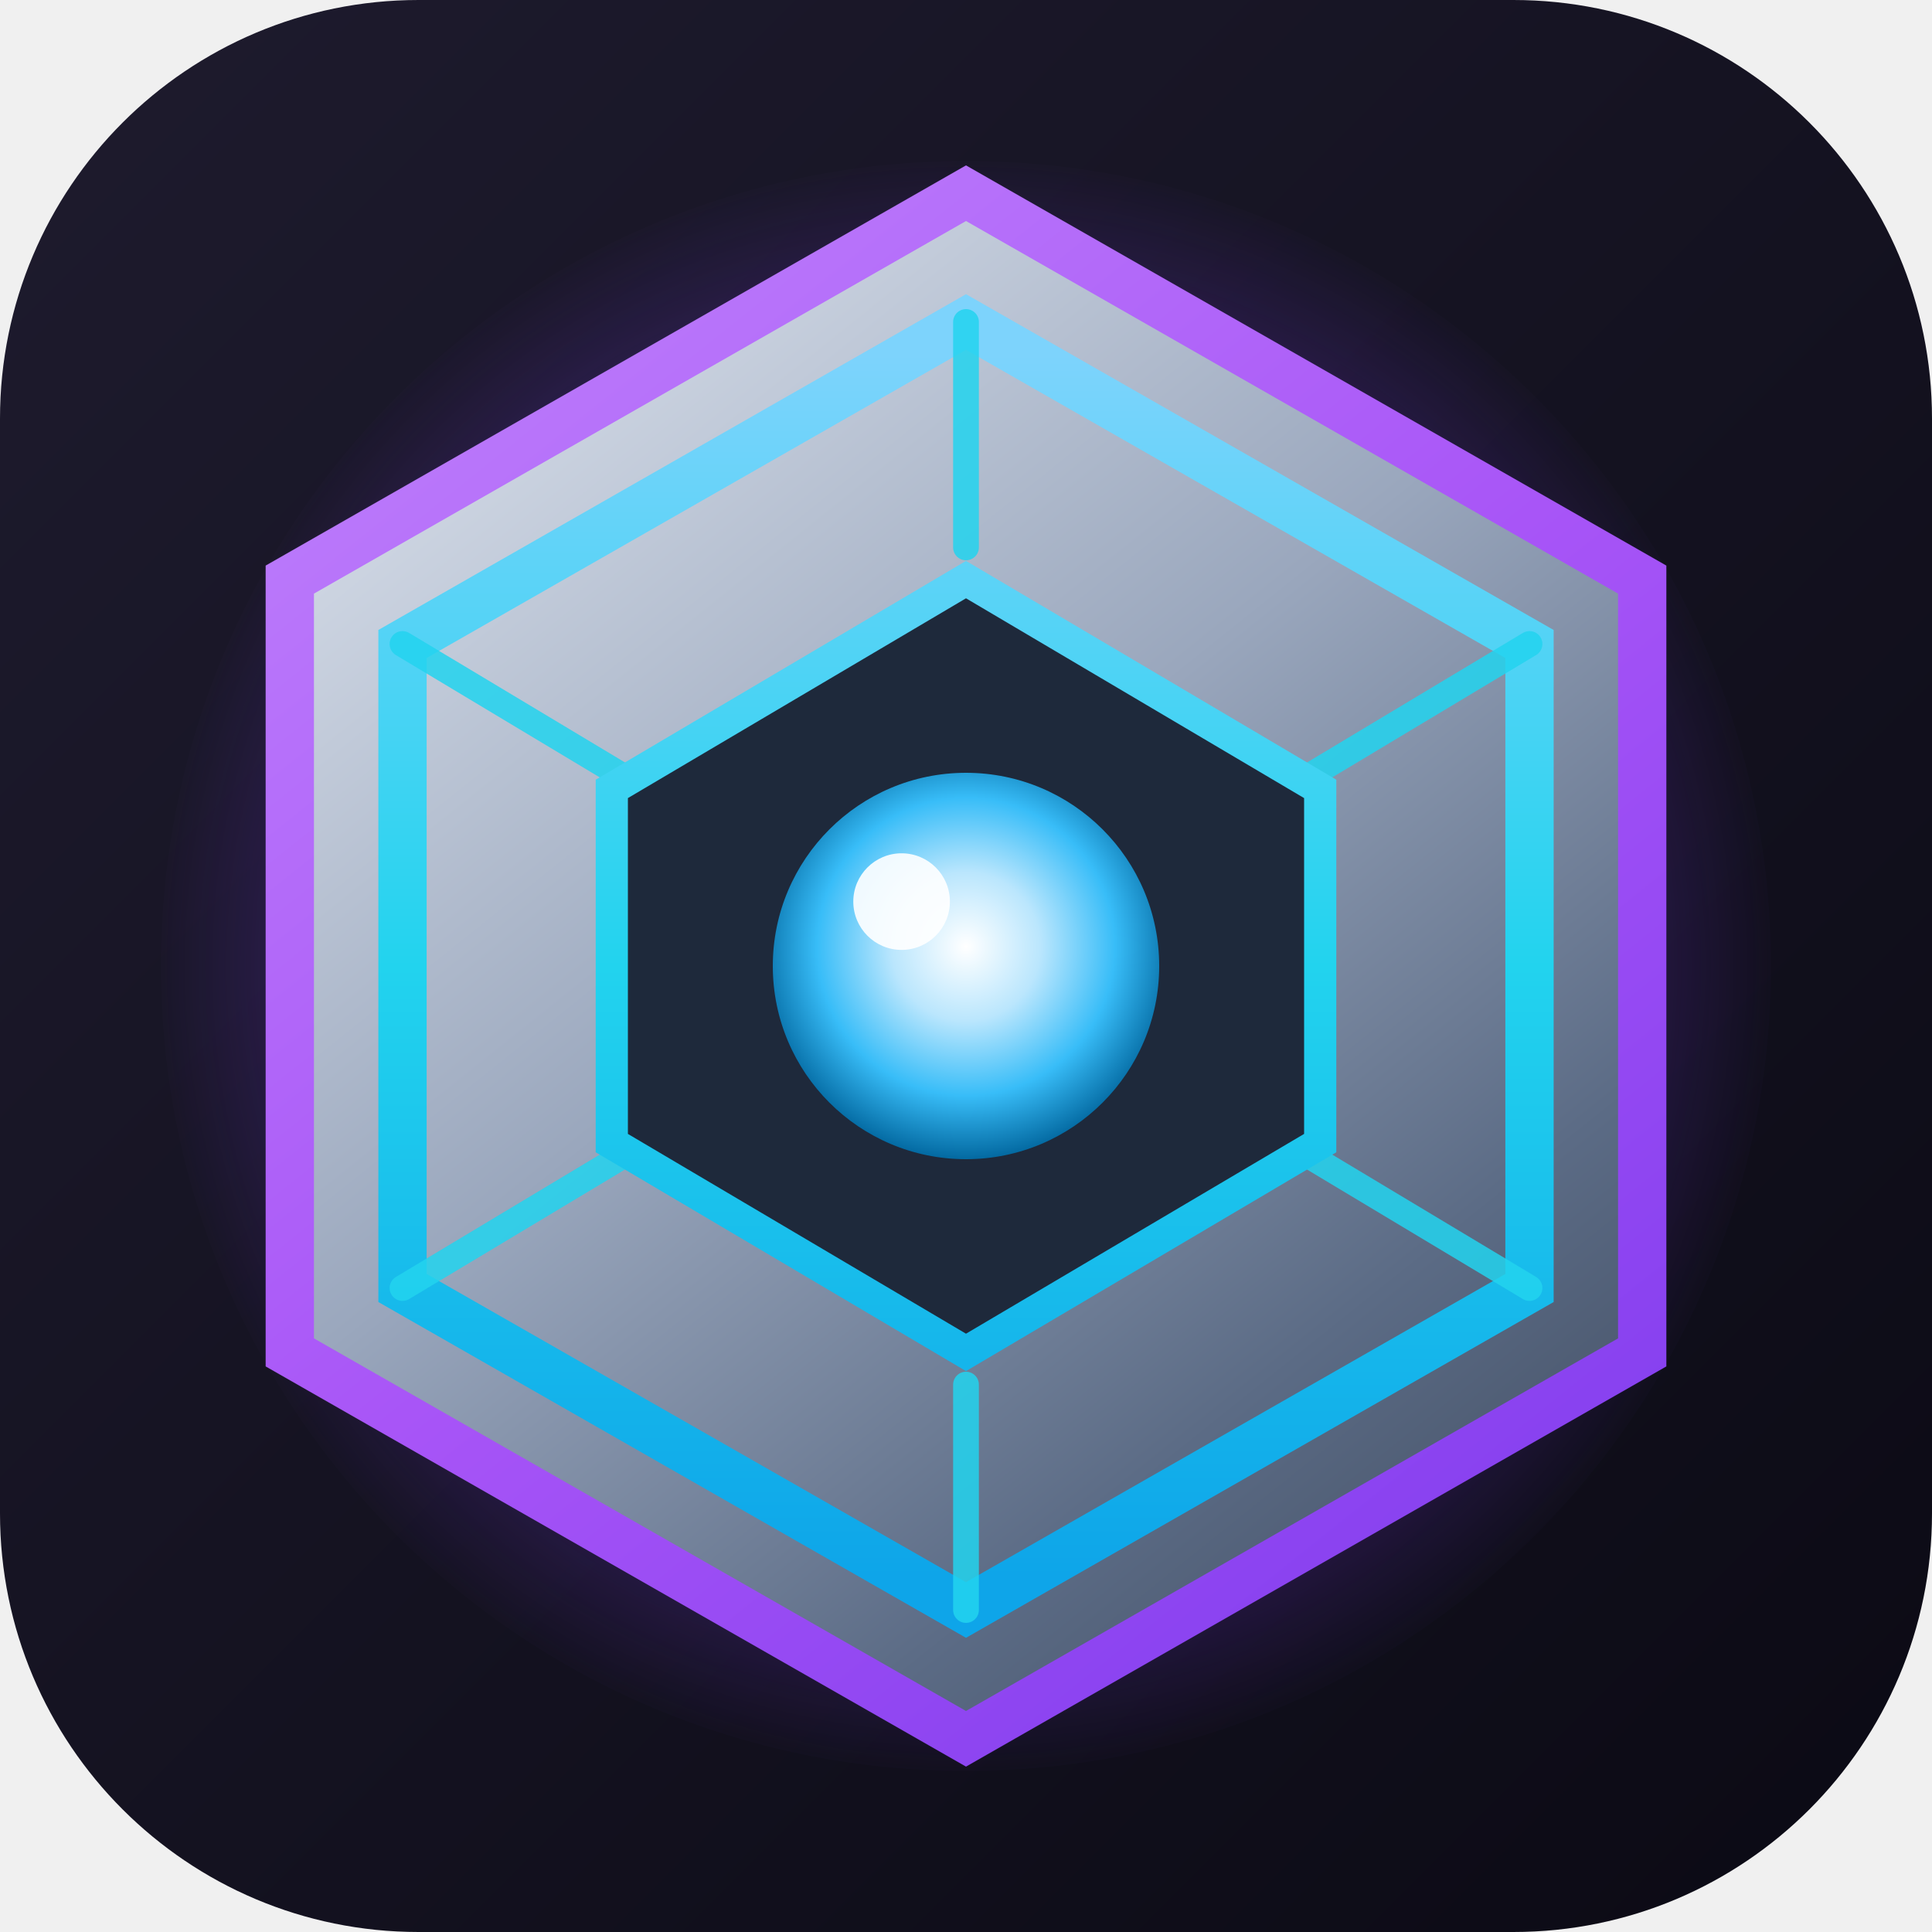
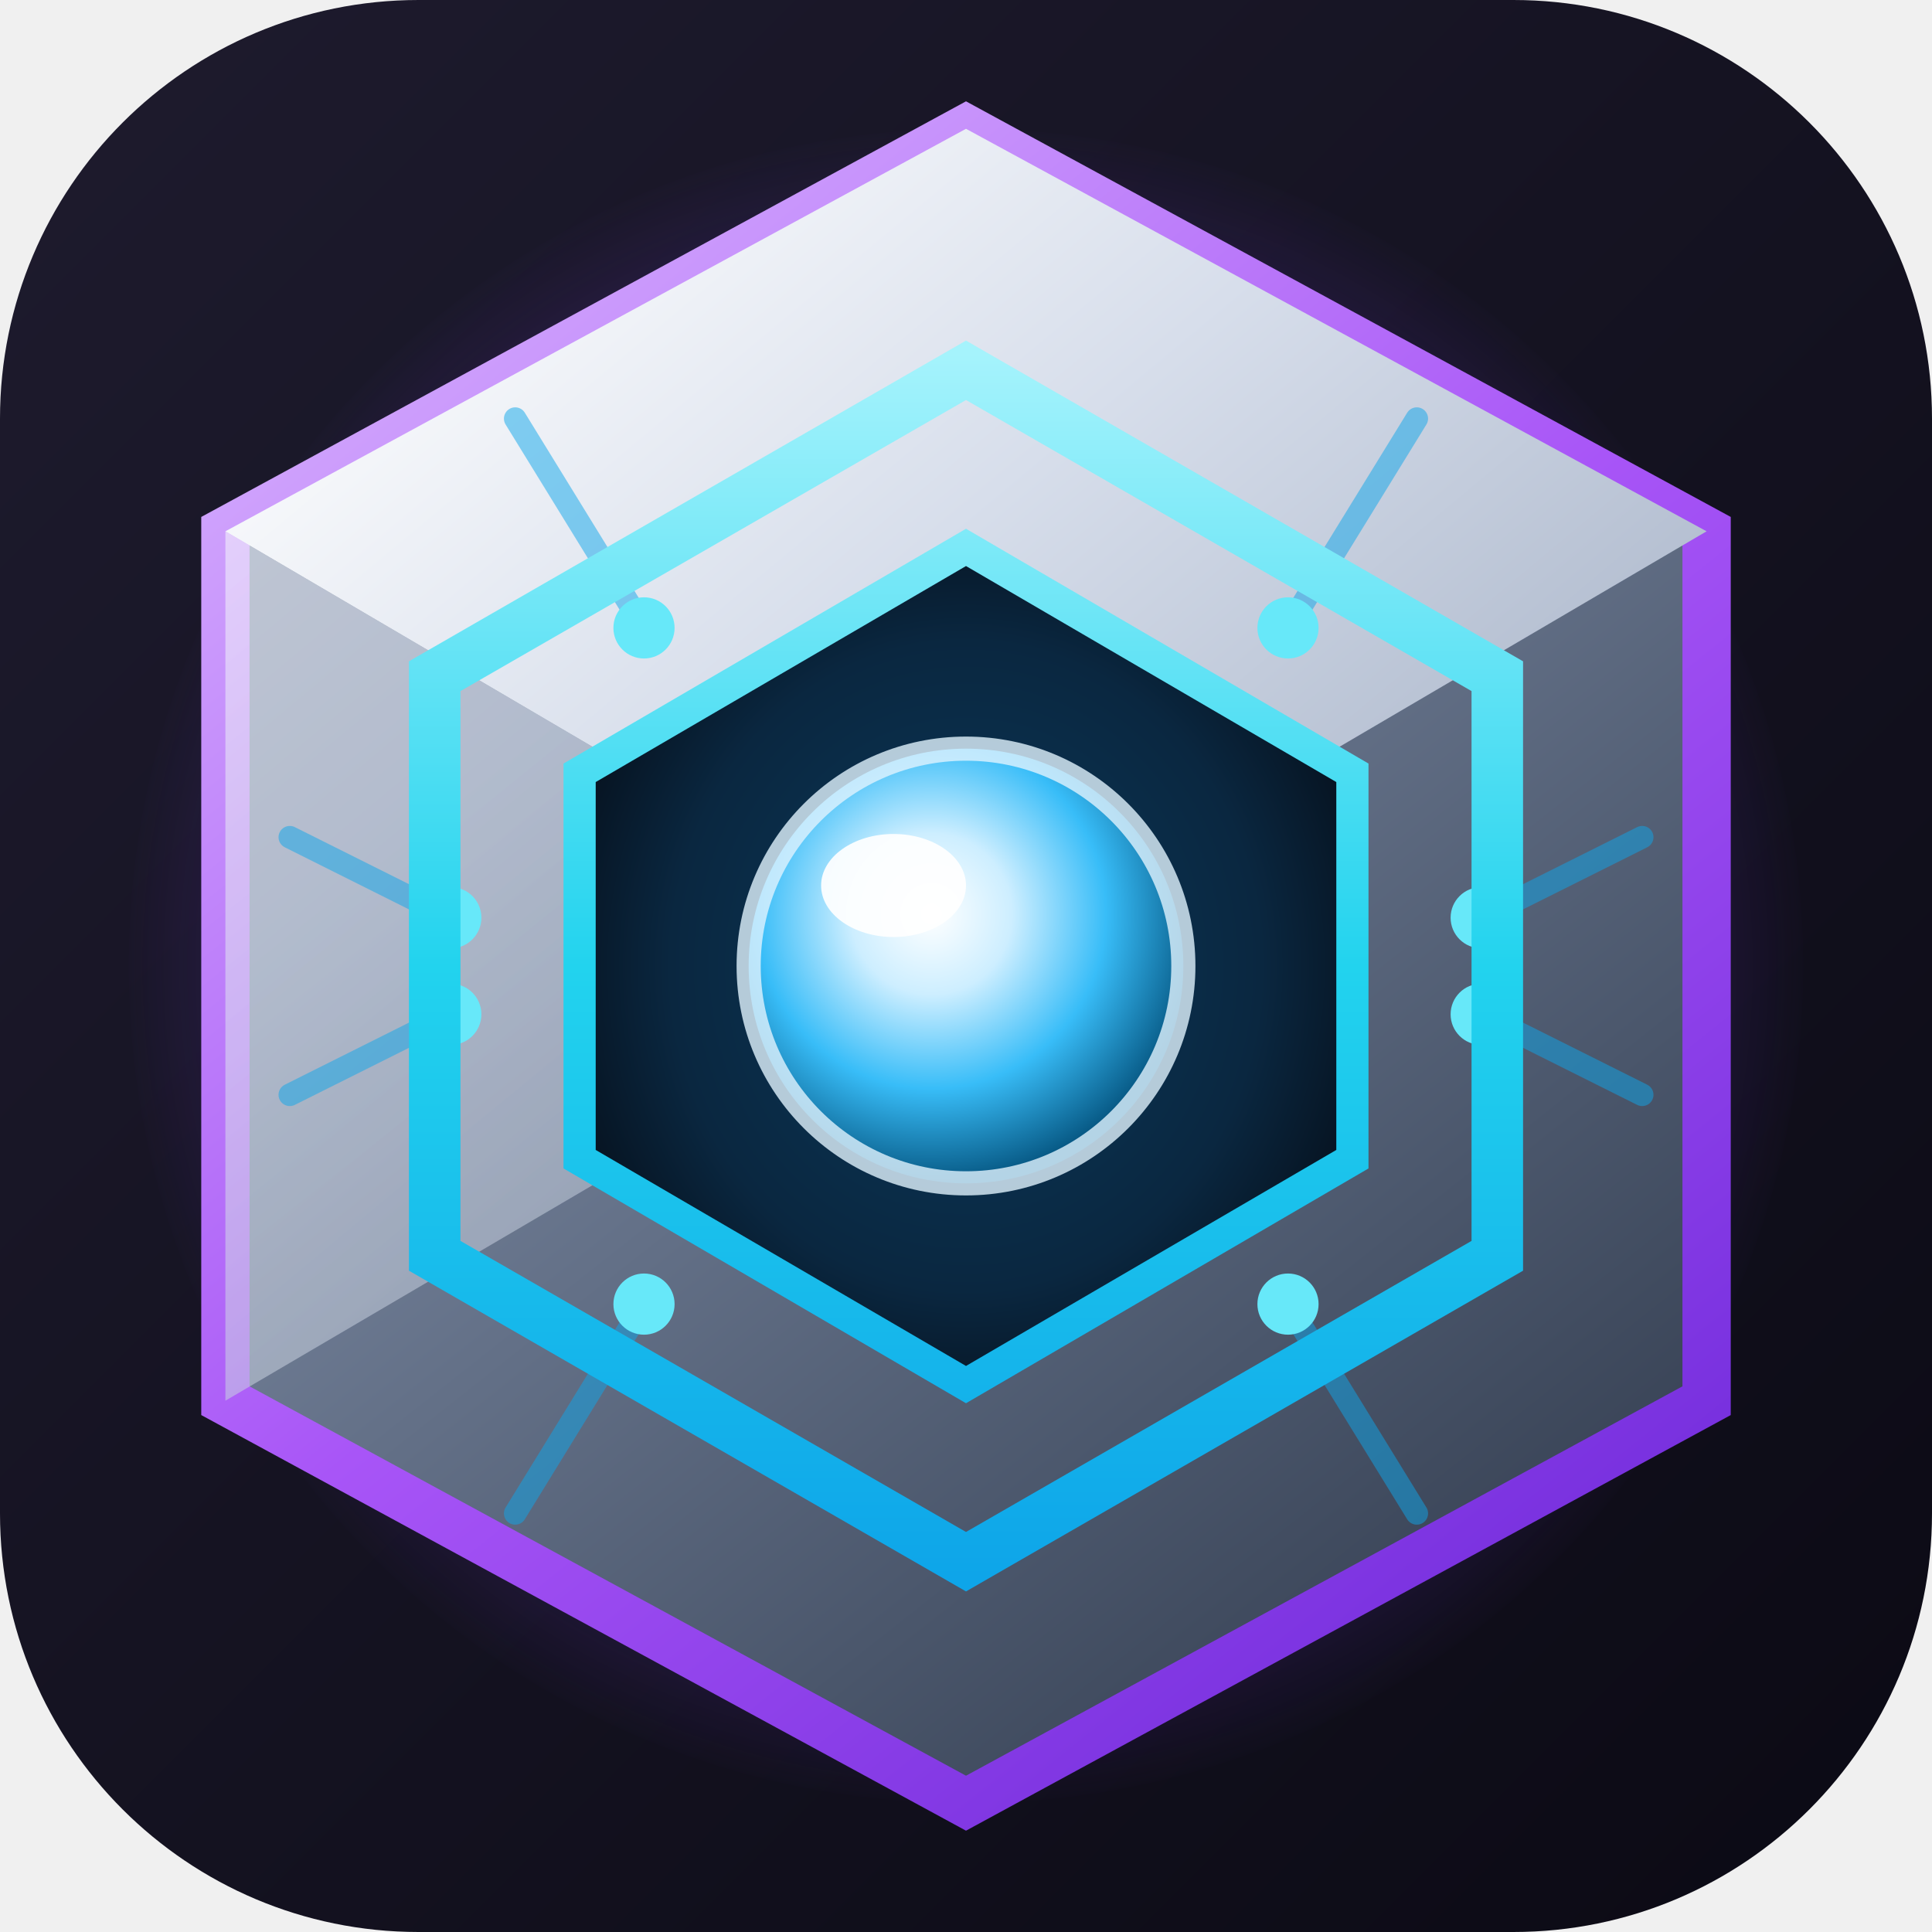
<svg xmlns="http://www.w3.org/2000/svg" width="64" height="64" viewBox="0 0 120 120" fill="none">
  <defs>
    <linearGradient id="bg" x1="0" y1="0" x2="120" y2="120" gradientUnits="userSpaceOnUse">
      <stop offset="0" stop-color="#1e1b2e" />
      <stop offset="1" stop-color="#0b0a14" />
    </linearGradient>
-     <linearGradient id="steel" x1="20" y1="10" x2="100" y2="110" gradientUnits="userSpaceOnUse">
-       <stop offset="0" stop-color="#e8edf5" />
-       <stop offset="0.45" stop-color="#9aa7bd" />
-       <stop offset="0.75" stop-color="#5b6b85" />
-       <stop offset="1" stop-color="#3a4456" />
+     <linearGradient id="steelLight" x1="30" y1="8" x2="90" y2="80" gradientUnits="userSpaceOnUse">
+       <stop offset="0" stop-color="#ffffff" />
+       <stop offset="0.4" stop-color="#d7deeb" />
+       <stop offset="1" stop-color="#9aa7bd" />
+     </linearGradient>
+     <linearGradient id="steelDark" x1="40" y1="40" x2="100" y2="116" gradientUnits="userSpaceOnUse">
+       <stop offset="0" stop-color="#7c8aa3" />
+       <stop offset="0.6" stop-color="#4a566b" />
+       <stop offset="1" stop-color="#2b3445" />
    </linearGradient>
    <linearGradient id="glow" x1="60" y1="22" x2="60" y2="98" gradientUnits="userSpaceOnUse">
-       <stop offset="0" stop-color="#7dd3fc" />
+       <stop offset="0" stop-color="#a5f3fc" />
      <stop offset="0.5" stop-color="#22d3ee" />
      <stop offset="1" stop-color="#0ea5e9" />
    </linearGradient>
    <linearGradient id="purple" x1="20" y1="10" x2="100" y2="110" gradientUnits="userSpaceOnUse">
-       <stop offset="0" stop-color="#c084fc" />
+       <stop offset="0" stop-color="#d8b4fe" />
      <stop offset="0.5" stop-color="#a855f7" />
-       <stop offset="1" stop-color="#7c3aed" />
+       <stop offset="1" stop-color="#6d28d9" />
    </linearGradient>
-     <radialGradient id="core" cx="50%" cy="45%" r="55%">
+     <radialGradient id="cavity" cx="50%" cy="50%" r="55%">
+       <stop offset="0" stop-color="#0b3a5c" />
+       <stop offset="0.7" stop-color="#0a2740" />
+       <stop offset="1" stop-color="#06121f" />
+     </radialGradient>
+     <radialGradient id="core" cx="42%" cy="38%" r="62%">
      <stop offset="0" stop-color="#ffffff" />
-       <stop offset="0.35" stop-color="#bae6fd" />
-       <stop offset="0.7" stop-color="#38bdf8" />
-       <stop offset="1" stop-color="#0369a1" />
+       <stop offset="0.3" stop-color="#cdeeff" />
+       <stop offset="0.65" stop-color="#38bdf8" />
+       <stop offset="1" stop-color="#075985" />
    </radialGradient>
    <radialGradient id="aura" cx="50%" cy="50%" r="50%">
      <stop offset="0" stop-color="#a855f7" stop-opacity="0.9" />
-       <stop offset="0.6" stop-color="#7c3aed" stop-opacity="0.4" />
+       <stop offset="0.55" stop-color="#7c3aed" stop-opacity="0.4" />
      <stop offset="1" stop-color="#7c3aed" stop-opacity="0" />
    </radialGradient>
  </defs>
  <rect width="120" height="120" rx="26" fill="url(#bg)" />
-   <circle cx="60" cy="60" r="50" fill="url(#aura)" />
-   <polygon points="60,12 102,36 102,84 60,108 18,84 18,36" fill="url(#steel)" stroke="url(#purple)" stroke-width="3" />
-   <polygon points="60,20 95,40 95,80 60,100 25,80 25,40" fill="none" stroke="url(#glow)" stroke-width="3" />
-   <g stroke="#22d3ee" stroke-width="1.6" stroke-linecap="round" opacity="0.85">
-     <path d="M60 20 V34" />
-     <path d="M95 40 L80 49" />
-     <path d="M95 80 L80 71" />
-     <path d="M60 100 V86" />
-     <path d="M25 80 L40 71" />
-     <path d="M25 40 L40 49" />
+   <circle cx="60" cy="60" r="52" fill="url(#aura)" />
+   <polygon points="60,8 106,33 106,87 60,112 14,87 14,33" fill="url(#steelDark)" stroke="url(#purple)" stroke-width="3" />
+   <polygon points="60,8 106,33 60,60 14,33" fill="url(#steelLight)" />
+   <polygon points="14,33 60,60 14,87" fill="url(#steelLight)" opacity="0.55" />
+   <g stroke="#0ea5e9" stroke-width="1.4" stroke-linecap="round" opacity="0.5">
+     <path d="M88 26 L80 39" />
+     <path d="M102 52 L92 57" />
+     <path d="M102 68 L92 63" />
+     <path d="M88 94 L80 81" />
+     <path d="M32 94 L40 81" />
+     <path d="M18 68 L28 63" />
+     <path d="M18 52 L28 57" />
+     <path d="M32 26 L40 39" />
  </g>
-   <polygon points="60,36 82,49 82,71 60,84 38,71 38,49" fill="#1e293b" stroke="url(#glow)" stroke-width="2" />
-   <circle cx="60" cy="60" r="12" fill="url(#core)" />
-   <circle cx="56" cy="56" r="3" fill="#ffffff" opacity="0.9" />
+   <g fill="#67e8f9">
+     <circle cx="80" cy="39" r="1.9" />
+     <circle cx="92" cy="57" r="1.9" />
+     <circle cx="92" cy="63" r="1.9" />
+     <circle cx="80" cy="81" r="1.9" />
+     <circle cx="40" cy="81" r="1.9" />
+     <circle cx="28" cy="63" r="1.9" />
+     <circle cx="28" cy="57" r="1.9" />
+     <circle cx="40" cy="39" r="1.9" />
+   </g>
+   <polygon points="60,23 93,42 93,78 60,97 27,78 27,42" fill="none" stroke="url(#glow)" stroke-width="3.2" />
+   <polygon points="60,34 84,48 84,72 60,86 36,72 36,48" fill="url(#cavity)" stroke="url(#glow)" stroke-width="2" />
+   <circle cx="60" cy="60" r="13.5" fill="url(#core)" />
+   <circle cx="60" cy="60" r="13.5" fill="none" stroke="#e0f2fe" stroke-width="1.5" opacity="0.8" />
+   <ellipse cx="55.5" cy="55" rx="4.5" ry="3.2" fill="#ffffff" opacity="0.92" />
</svg>
